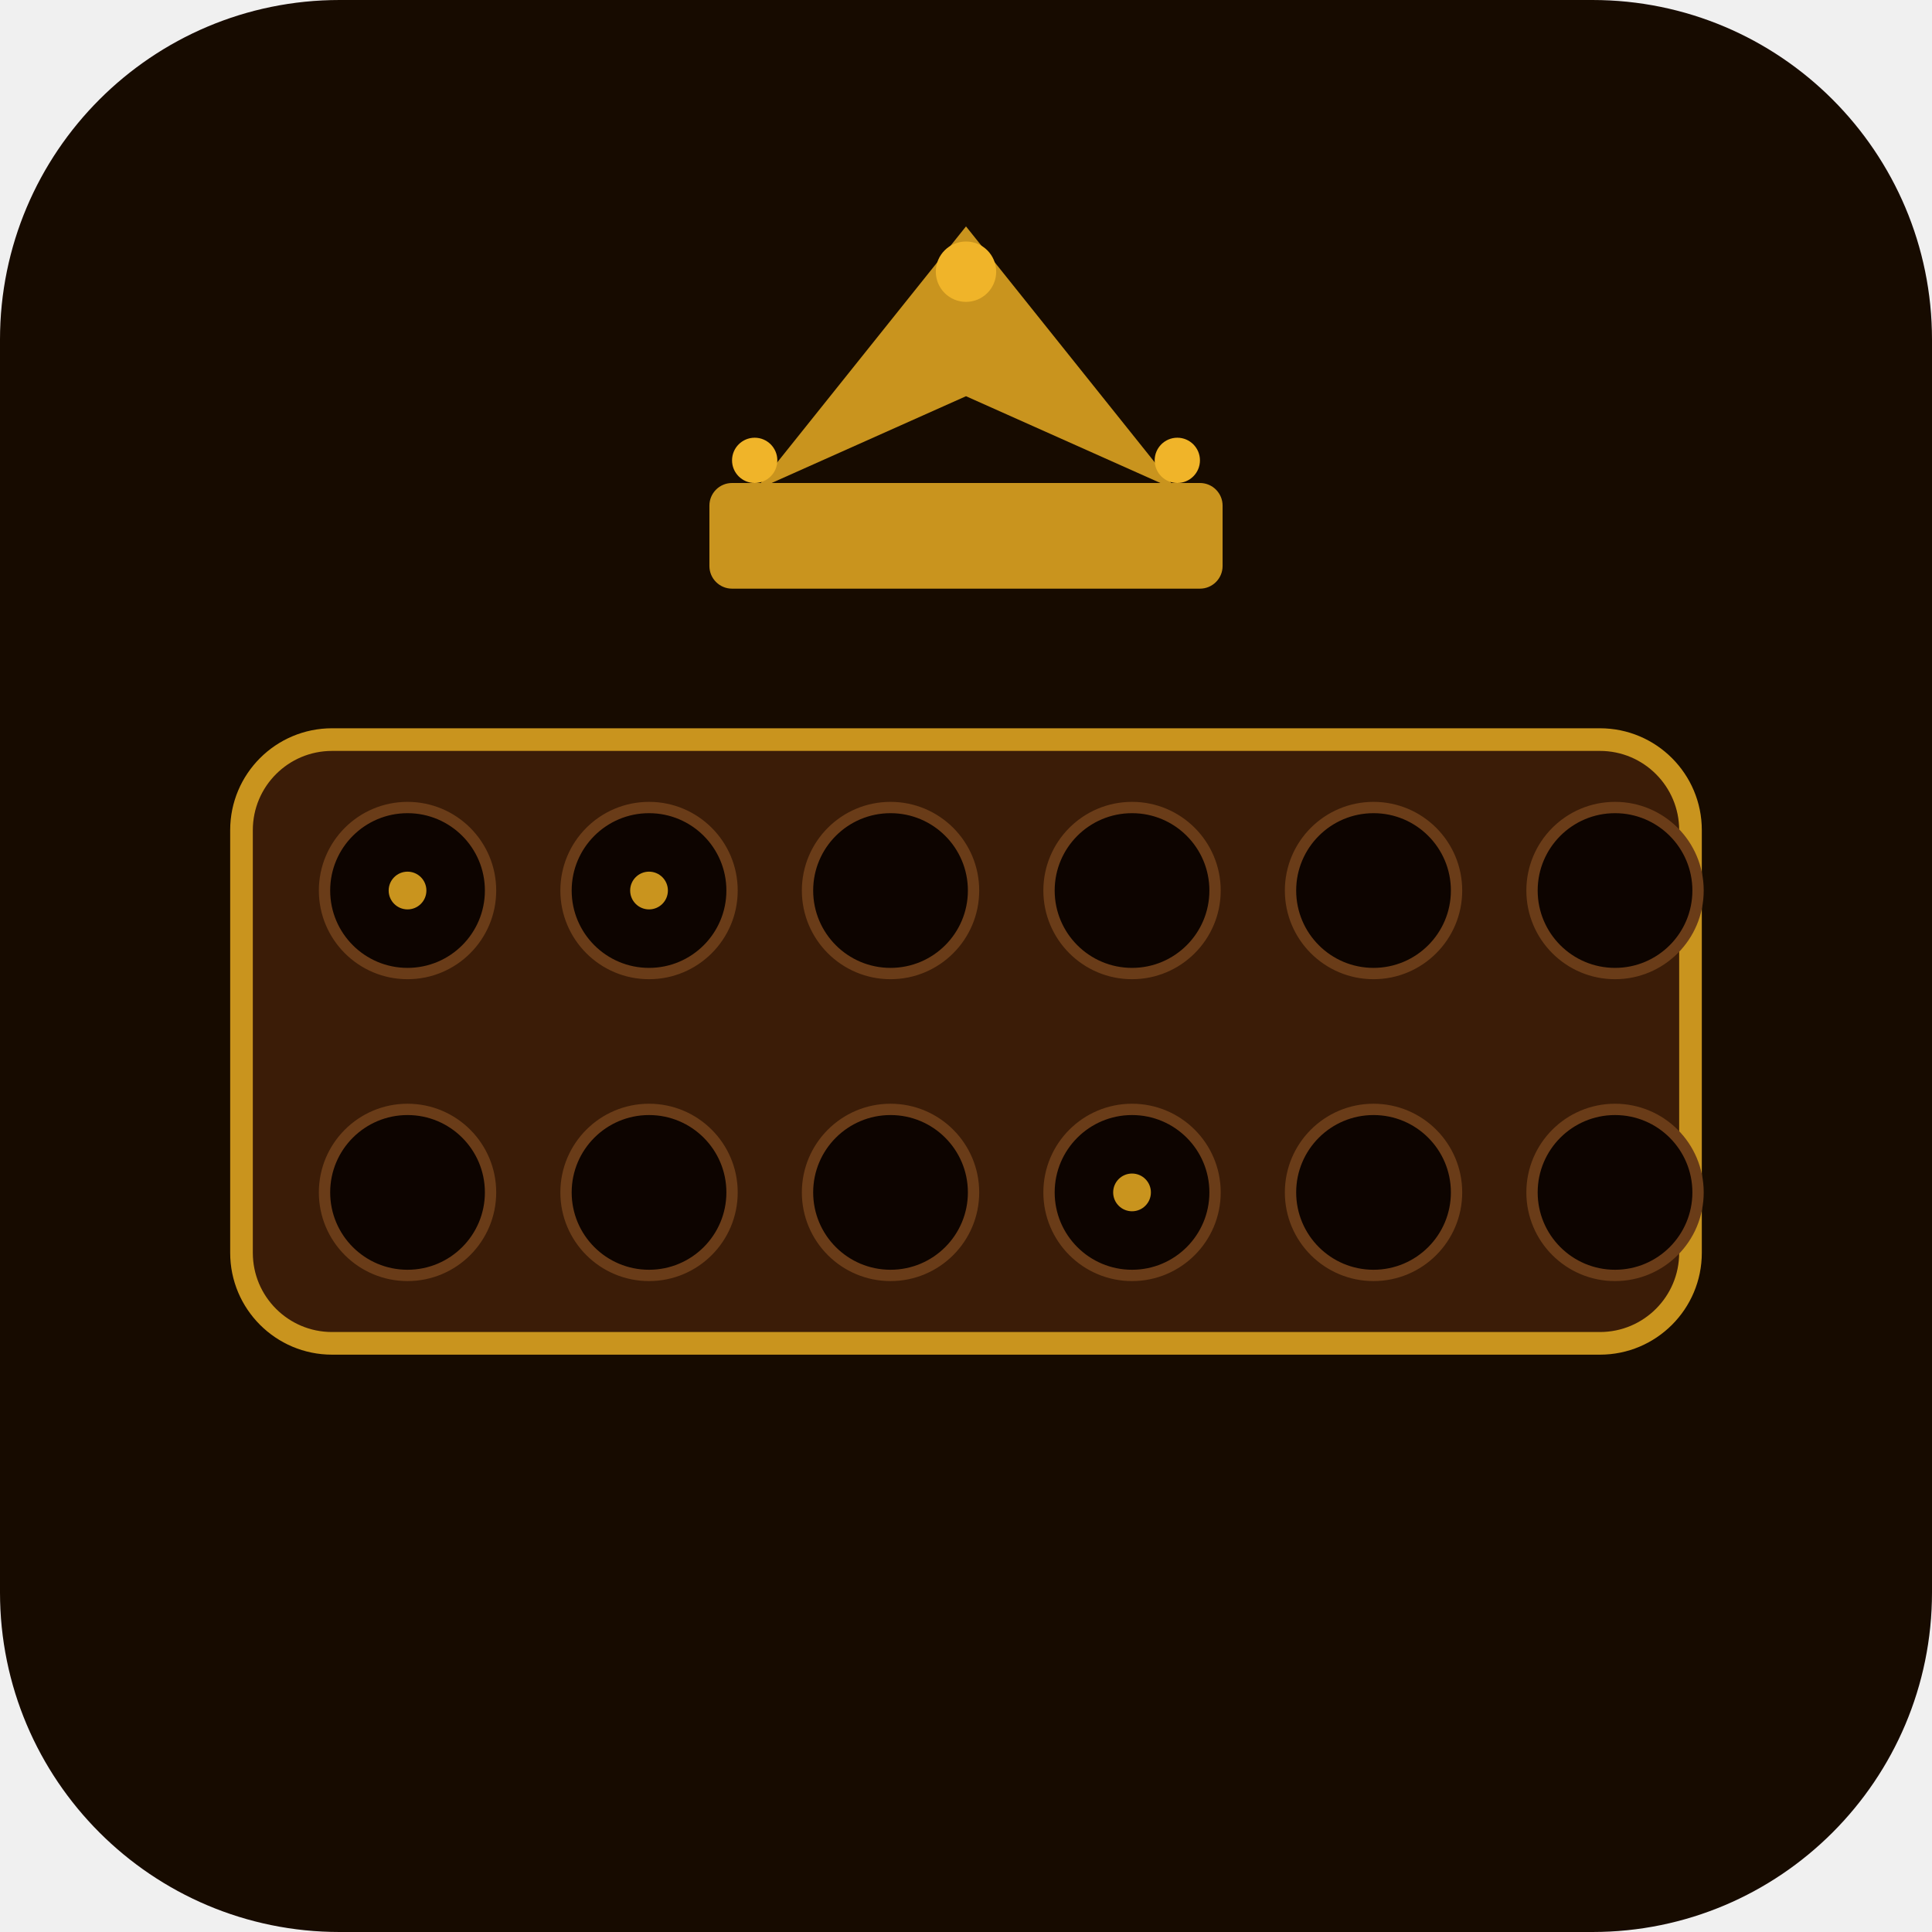
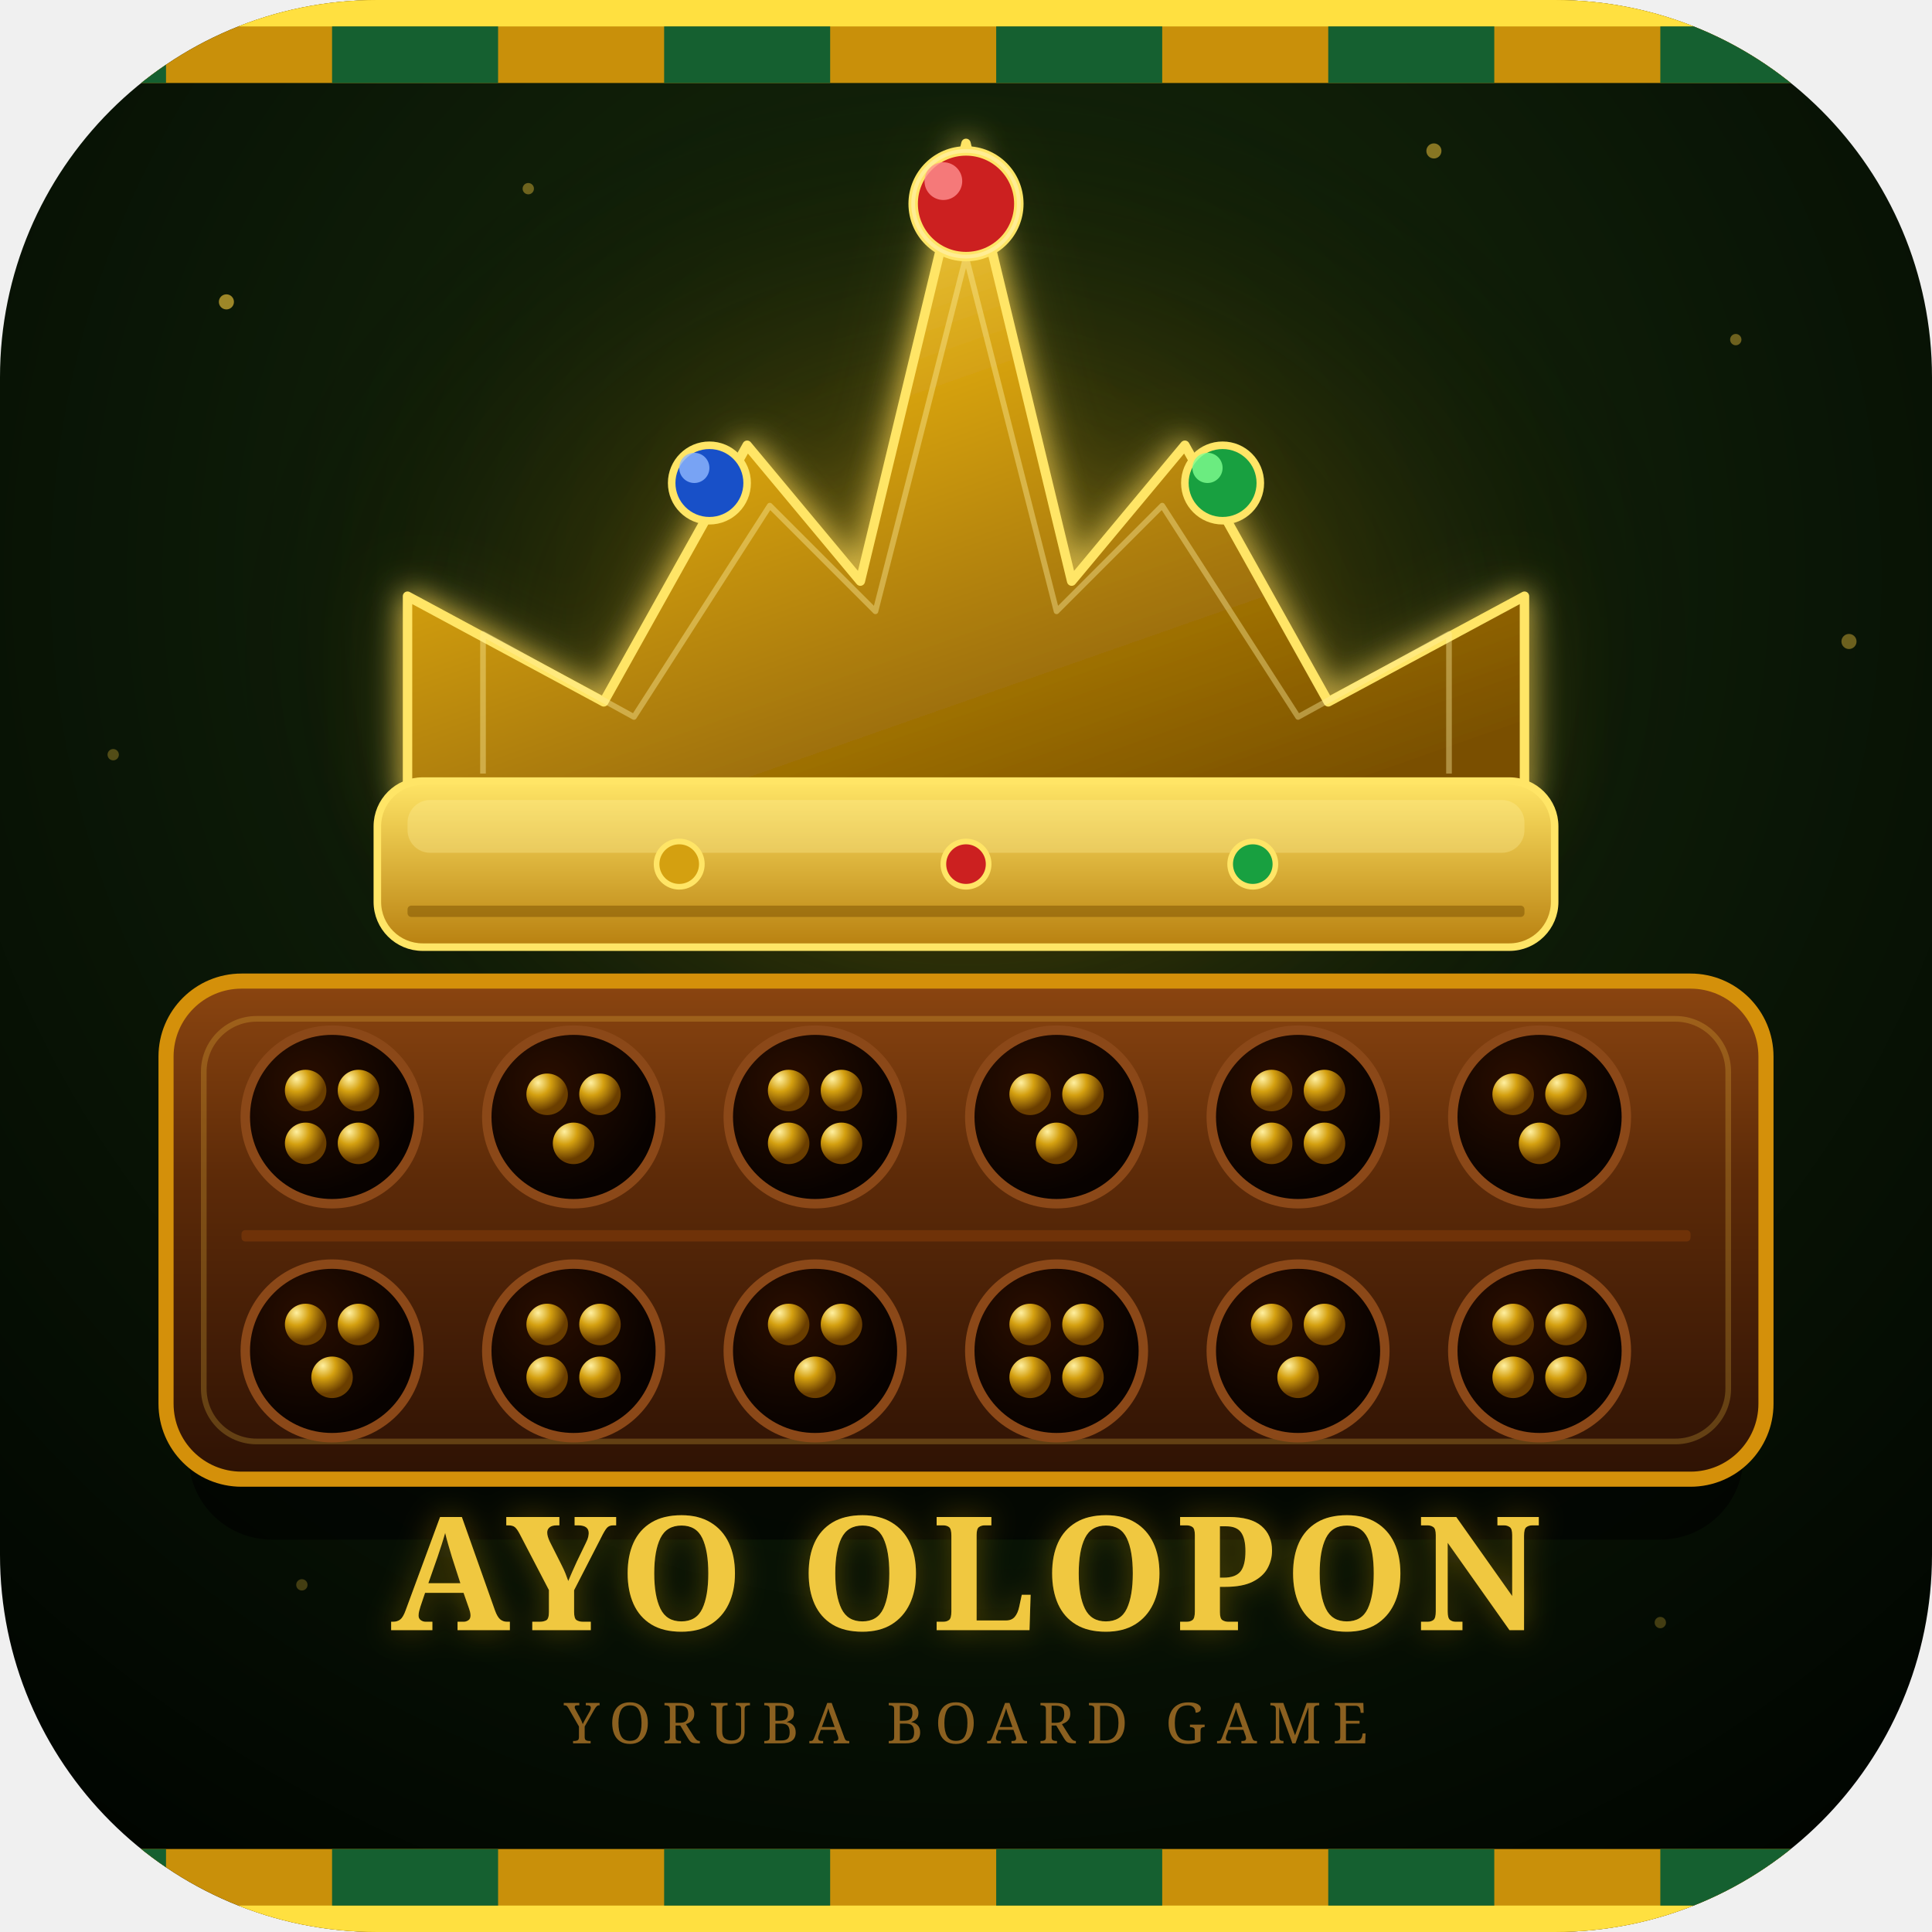
<svg xmlns="http://www.w3.org/2000/svg" viewBox="0 0 512 512">
-   <rect width="512" height="512" rx="90" fill="#170b00" />
-   <rect x="64" y="196" width="384" height="160" rx="24" fill="#3b1c07" stroke="#c9941e" stroke-width="6" />
-   <circle cx="108" cy="236" r="22" fill="#0d0400" stroke="#6a3c18" stroke-width="3" />
-   <circle cx="172" cy="236" r="22" fill="#0d0400" stroke="#6a3c18" stroke-width="3" />
-   <circle cx="236" cy="236" r="22" fill="#0d0400" stroke="#6a3c18" stroke-width="3" />
-   <circle cx="300" cy="236" r="22" fill="#0d0400" stroke="#6a3c18" stroke-width="3" />
-   <circle cx="364" cy="236" r="22" fill="#0d0400" stroke="#6a3c18" stroke-width="3" />
-   <circle cx="428" cy="236" r="22" fill="#0d0400" stroke="#6a3c18" stroke-width="3" />
-   <circle cx="108" cy="316" r="22" fill="#0d0400" stroke="#6a3c18" stroke-width="3" />
-   <circle cx="172" cy="316" r="22" fill="#0d0400" stroke="#6a3c18" stroke-width="3" />
-   <circle cx="236" cy="316" r="22" fill="#0d0400" stroke="#6a3c18" stroke-width="3" />
-   <circle cx="300" cy="316" r="22" fill="#0d0400" stroke="#6a3c18" stroke-width="3" />
-   <circle cx="364" cy="316" r="22" fill="#0d0400" stroke="#6a3c18" stroke-width="3" />
-   <circle cx="428" cy="316" r="22" fill="#0d0400" stroke="#6a3c18" stroke-width="3" />
-   <circle cx="108" cy="236" r="5" fill="#c9941e" />
-   <circle cx="172" cy="236" r="5" fill="#c9941e" />
-   <circle cx="300" cy="316" r="5" fill="#c9941e" />
-   <polygon points="256,60 200,130 256,105 312,130" fill="#c9941e" />
-   <rect x="188" y="128" width="136" height="28" rx="6" fill="#c9941e" />
-   <circle cx="256" cy="72" r="8" fill="#f0b429" />
-   <circle cx="200" cy="122" r="6" fill="#f0b429" />
-   <circle cx="312" cy="122" r="6" fill="#f0b429" />
+   <defs>
+     <radialGradient id="bg" cx="50%" cy="30%" r="80%">
+       <stop offset="0%" stop-color="#1a2e0a" />
+       <stop offset="55%" stop-color="#0a1606" />
+       <stop offset="100%" stop-color="#000400" />
+     </radialGradient>
+     <radialGradient id="crownGlow" cx="50%" cy="50%" r="50%">
+       <stop offset="0%" stop-color="#d4920a" stop-opacity="0.55" />
+       <stop offset="100%" stop-color="#000" stop-opacity="0" />
+     </radialGradient>
+     <linearGradient id="crownFill" x1="20%" y1="0%" x2="80%" y2="100%">
+       <stop offset="0%" stop-color="#ffe566" />
+       <stop offset="40%" stop-color="#d4a010" />
+       <stop offset="100%" stop-color="#7a5000" />
+     </linearGradient>
+     <linearGradient id="crownBase" x1="0%" y1="0%" x2="0%" y2="100%">
+       <stop offset="0%" stop-color="#ffe566" />
+       <stop offset="100%" stop-color="#b88010" />
+     </linearGradient>
+     <linearGradient id="wood" x1="0%" y1="0%" x2="0%" y2="100%">
+       <stop offset="0%" stop-color="#8b4510" />
+       <stop offset="40%" stop-color="#5c2a08" />
+       <stop offset="100%" stop-color="#2e1204" />
+     </linearGradient>
+     <radialGradient id="pitInner" cx="35%" cy="30%" r="65%">
+       <stop offset="0%" stop-color="#2a0e00" />
+       <stop offset="100%" stop-color="#080200" />
+     </radialGradient>
+     <radialGradient id="seedFill" cx="28%" cy="22%" r="68%">
+       <stop offset="0%" stop-color="#fff0a0" />
+       <stop offset="45%" stop-color="#d4a010" />
+       <stop offset="100%" stop-color="#6a3e00" />
+     </radialGradient>
+     <filter id="crownBlur" x="-40%" y="-40%" width="180%" height="180%">
+       <feGaussianBlur stdDeviation="10" result="b" />
+       <feMerge>
+         <feMergeNode in="b" />
+         <feMergeNode in="SourceGraphic" />
+       </feMerge>
+     </filter>
+     <filter id="softBlur" x="-25%" y="-25%" width="150%" height="150%">
+       <feGaussianBlur stdDeviation="4" result="b" />
+       <feMerge>
+         <feMergeNode in="b" />
+         <feMergeNode in="SourceGraphic" />
+       </feMerge>
+     </filter>
+     <clipPath id="clip">
+       <rect width="512" height="512" rx="100" />
+     </clipPath>
+   </defs>
+   <g clip-path="url(#clip)">
+     <rect width="512" height="512" fill="url(#bg)" />
+     <circle cx="60" cy="80" r="2" fill="#ffd040" opacity="0.6" />
+     <circle cx="140" cy="50" r="1.5" fill="#ffd040" opacity="0.4" />
+     <circle cx="380" cy="40" r="2" fill="#ffd040" opacity="0.5" />
+     <circle cx="460" cy="90" r="1.5" fill="#ffd040" opacity="0.4" />
+     <circle cx="30" cy="200" r="1.5" fill="#ffd040" opacity="0.3" />
+     <circle cx="490" cy="170" r="2" fill="#ffd040" opacity="0.4" />
+     <circle cx="80" cy="420" r="1.5" fill="#ffd040" opacity="0.25" />
+     <circle cx="440" cy="430" r="1.5" fill="#ffd040" opacity="0.25" />
+     <ellipse cx="256" cy="175" rx="200" ry="160" fill="url(#crownGlow)" />
+     <rect x="0" y="0" width="512" height="22" fill="#c9900a" />
+     <rect x="0" y="0" width="512" height="7" fill="#ffe040" />
+     <rect x="0" y="7" width="44" height="15" fill="#156030" />
+     <rect x="88" y="7" width="44" height="15" fill="#156030" />
+     <rect x="176" y="7" width="44" height="15" fill="#156030" />
+     <rect x="264" y="7" width="44" height="15" fill="#156030" />
+     <rect x="352" y="7" width="44" height="15" fill="#156030" />
+     <rect x="440" y="7" width="44" height="15" fill="#156030" />
+     <rect x="0" y="490" width="512" height="22" fill="#c9900a" />
+     <rect x="0" y="505" width="512" height="7" fill="#ffe040" />
+     <rect x="0" y="490" width="44" height="15" fill="#156030" />
+     <rect x="88" y="490" width="44" height="15" fill="#156030" />
+     <rect x="176" y="490" width="44" height="15" fill="#156030" />
+     <rect x="264" y="490" width="44" height="15" fill="#156030" />
+     <rect x="352" y="490" width="44" height="15" fill="#156030" />
+     <rect x="440" y="490" width="44" height="15" fill="#156030" />
+     <path d="M 108,212 L 108,158 L 160,186 L 198,118 L 228,154 L 256,38              L 284,154 L 314,118 L 352,186 L 404,158 L 404,212 Z" fill="#ffd040" opacity="0.25" filter="url(#crownBlur)" />
+     <path d="M 108,212 L 108,158 L 160,186 L 198,118 L 228,154 L 256,38              L 284,154 L 314,118 L 352,186 L 404,158 L 404,212 Z" fill="url(#crownFill)" stroke="#ffe566" stroke-width="2.5" stroke-linejoin="round" filter="url(#softBlur)" />
+     <path d="M 128,205 L 128,168 L 168,190 L 204,134 L 232,162 L 256,68              L 280,162 L 308,134 L 344,190 L 384,168 L 384,205" fill="none" stroke="#fff0a0" stroke-width="1.5" opacity="0.4" stroke-linejoin="round" />
+     <rect x="100" y="207" width="312" height="44" rx="12" fill="url(#crownBase)" stroke="#ffe566" stroke-width="2" />
+     <rect x="108" y="212" width="296" height="14" rx="6" fill="#fff0a0" opacity="0.3" />
+     <rect x="108" y="240" width="296" height="3" rx="1" fill="#7a5000" opacity="0.5" />
+     <circle cx="256" cy="54" r="14" fill="#cc2020" stroke="#ffe566" stroke-width="2.5" />
+     <circle cx="250" cy="48" r="5" fill="#ff9090" opacity="0.8" />
+     <circle cx="256" cy="54" r="14" fill="none" stroke="#fff" stroke-width="1" opacity="0.3" />
+     <circle cx="188" cy="128" r="10" fill="#1850c8" stroke="#ffe566" stroke-width="2" />
+     <circle cx="184" cy="124" r="4" fill="#90b8ff" opacity="0.8" />
+     <circle cx="324" cy="128" r="10" fill="#18a040" stroke="#ffe566" stroke-width="2" />
+     <circle cx="320" cy="124" r="4" fill="#80ff90" opacity="0.8" />
+     <circle cx="180" cy="229" r="6" fill="#d4a010" stroke="#ffe566" stroke-width="1.5" />
+     <circle cx="256" cy="229" r="6" fill="#cc2020" stroke="#ffe566" stroke-width="1.5" />
+     <circle cx="332" cy="229" r="6" fill="#18a040" stroke="#ffe566" stroke-width="1.5" />
+     <rect x="50" y="268" width="412" height="140" rx="22" fill="#000" opacity="0.6" />
+     <rect x="44" y="260" width="424" height="132" rx="20" fill="url(#wood)" stroke="#d4900a" stroke-width="4" />
+     <rect x="54" y="270" width="404" height="112" rx="14" fill="none" stroke="#f0c040" stroke-width="1.5" opacity="0.25" />
+     <rect x="64" y="326" width="384" height="3" rx="1" fill="#7a3808" opacity="0.7" />
+     <circle cx="88" cy="296" r="23" fill="url(#pitInner)" stroke="#8b4818" stroke-width="2.5" />
+     <circle cx="81" cy="289" r="5.5" fill="url(#seedFill)" />
+     <circle cx="95" cy="289" r="5.5" fill="url(#seedFill)" />
+     <circle cx="81" cy="303" r="5.5" fill="url(#seedFill)" />
+     <circle cx="95" cy="303" r="5.5" fill="url(#seedFill)" />
+     <circle cx="152" cy="296" r="23" fill="url(#pitInner)" stroke="#8b4818" stroke-width="2.5" />
+     <circle cx="145" cy="290" r="5.5" fill="url(#seedFill)" />
+     <circle cx="159" cy="290" r="5.5" fill="url(#seedFill)" />
+     <circle cx="152" cy="303" r="5.5" fill="url(#seedFill)" />
+     <circle cx="216" cy="296" r="23" fill="url(#pitInner)" stroke="#8b4818" stroke-width="2.5" />
+     <circle cx="209" cy="289" r="5.5" fill="url(#seedFill)" />
+     <circle cx="223" cy="289" r="5.5" fill="url(#seedFill)" />
+     <circle cx="209" cy="303" r="5.5" fill="url(#seedFill)" />
+     <circle cx="223" cy="303" r="5.5" fill="url(#seedFill)" />
+     <circle cx="280" cy="296" r="23" fill="url(#pitInner)" stroke="#8b4818" stroke-width="2.5" />
+     <circle cx="273" cy="290" r="5.5" fill="url(#seedFill)" />
+     <circle cx="287" cy="290" r="5.5" fill="url(#seedFill)" />
+     <circle cx="280" cy="303" r="5.5" fill="url(#seedFill)" />
+     <circle cx="344" cy="296" r="23" fill="url(#pitInner)" stroke="#8b4818" stroke-width="2.5" />
+     <circle cx="337" cy="289" r="5.5" fill="url(#seedFill)" />
+     <circle cx="351" cy="289" r="5.5" fill="url(#seedFill)" />
+     <circle cx="337" cy="303" r="5.5" fill="url(#seedFill)" />
+     <circle cx="351" cy="303" r="5.5" fill="url(#seedFill)" />
+     <circle cx="408" cy="296" r="23" fill="url(#pitInner)" stroke="#8b4818" stroke-width="2.5" />
+     <circle cx="401" cy="290" r="5.5" fill="url(#seedFill)" />
+     <circle cx="415" cy="290" r="5.5" fill="url(#seedFill)" />
+     <circle cx="408" cy="303" r="5.5" fill="url(#seedFill)" />
+     <circle cx="88" cy="358" r="23" fill="url(#pitInner)" stroke="#8b4818" stroke-width="2.5" />
+     <circle cx="81" cy="351" r="5.5" fill="url(#seedFill)" />
+     <circle cx="95" cy="351" r="5.5" fill="url(#seedFill)" />
+     <circle cx="88" cy="365" r="5.5" fill="url(#seedFill)" />
+     <circle cx="152" cy="358" r="23" fill="url(#pitInner)" stroke="#8b4818" stroke-width="2.5" />
+     <circle cx="145" cy="351" r="5.5" fill="url(#seedFill)" />
+     <circle cx="159" cy="351" r="5.5" fill="url(#seedFill)" />
+     <circle cx="145" cy="365" r="5.5" fill="url(#seedFill)" />
+     <circle cx="159" cy="365" r="5.5" fill="url(#seedFill)" />
+     <circle cx="216" cy="358" r="23" fill="url(#pitInner)" stroke="#8b4818" stroke-width="2.5" />
+     <circle cx="209" cy="351" r="5.5" fill="url(#seedFill)" />
+     <circle cx="223" cy="351" r="5.5" fill="url(#seedFill)" />
+     <circle cx="216" cy="365" r="5.5" fill="url(#seedFill)" />
+     <circle cx="280" cy="358" r="23" fill="url(#pitInner)" stroke="#8b4818" stroke-width="2.5" />
+     <circle cx="273" cy="351" r="5.5" fill="url(#seedFill)" />
+     <circle cx="287" cy="351" r="5.5" fill="url(#seedFill)" />
+     <circle cx="273" cy="365" r="5.5" fill="url(#seedFill)" />
+     <circle cx="287" cy="365" r="5.5" fill="url(#seedFill)" />
+     <circle cx="344" cy="358" r="23" fill="url(#pitInner)" stroke="#8b4818" stroke-width="2.5" />
+     <circle cx="337" cy="351" r="5.5" fill="url(#seedFill)" />
+     <circle cx="351" cy="351" r="5.5" fill="url(#seedFill)" />
+     <circle cx="344" cy="365" r="5.5" fill="url(#seedFill)" />
+     <circle cx="408" cy="358" r="23" fill="url(#pitInner)" stroke="#8b4818" stroke-width="2.5" />
+     <circle cx="401" cy="351" r="5.5" fill="url(#seedFill)" />
+     <circle cx="415" cy="351" r="5.5" fill="url(#seedFill)" />
+     <circle cx="401" cy="365" r="5.5" fill="url(#seedFill)" />
+     <circle cx="415" cy="365" r="5.5" fill="url(#seedFill)" />
+     <text x="256" y="432" font-family="Georgia,serif" font-size="42" font-weight="bold" text-anchor="middle" fill="#d4a010" letter-spacing="2" opacity="0.35" filter="url(#softBlur)">AYO OLOPON</text>
+     <text x="256" y="432" font-family="Georgia,serif" font-size="42" font-weight="bold" text-anchor="middle" fill="#f0c840" letter-spacing="2">AYO OLOPON</text>
+     <text x="256" y="462" font-family="Georgia,serif" font-size="15" text-anchor="middle" fill="#8b6020" letter-spacing="3">YORUBA BOARD GAME</text>
+   </g>
</svg>
